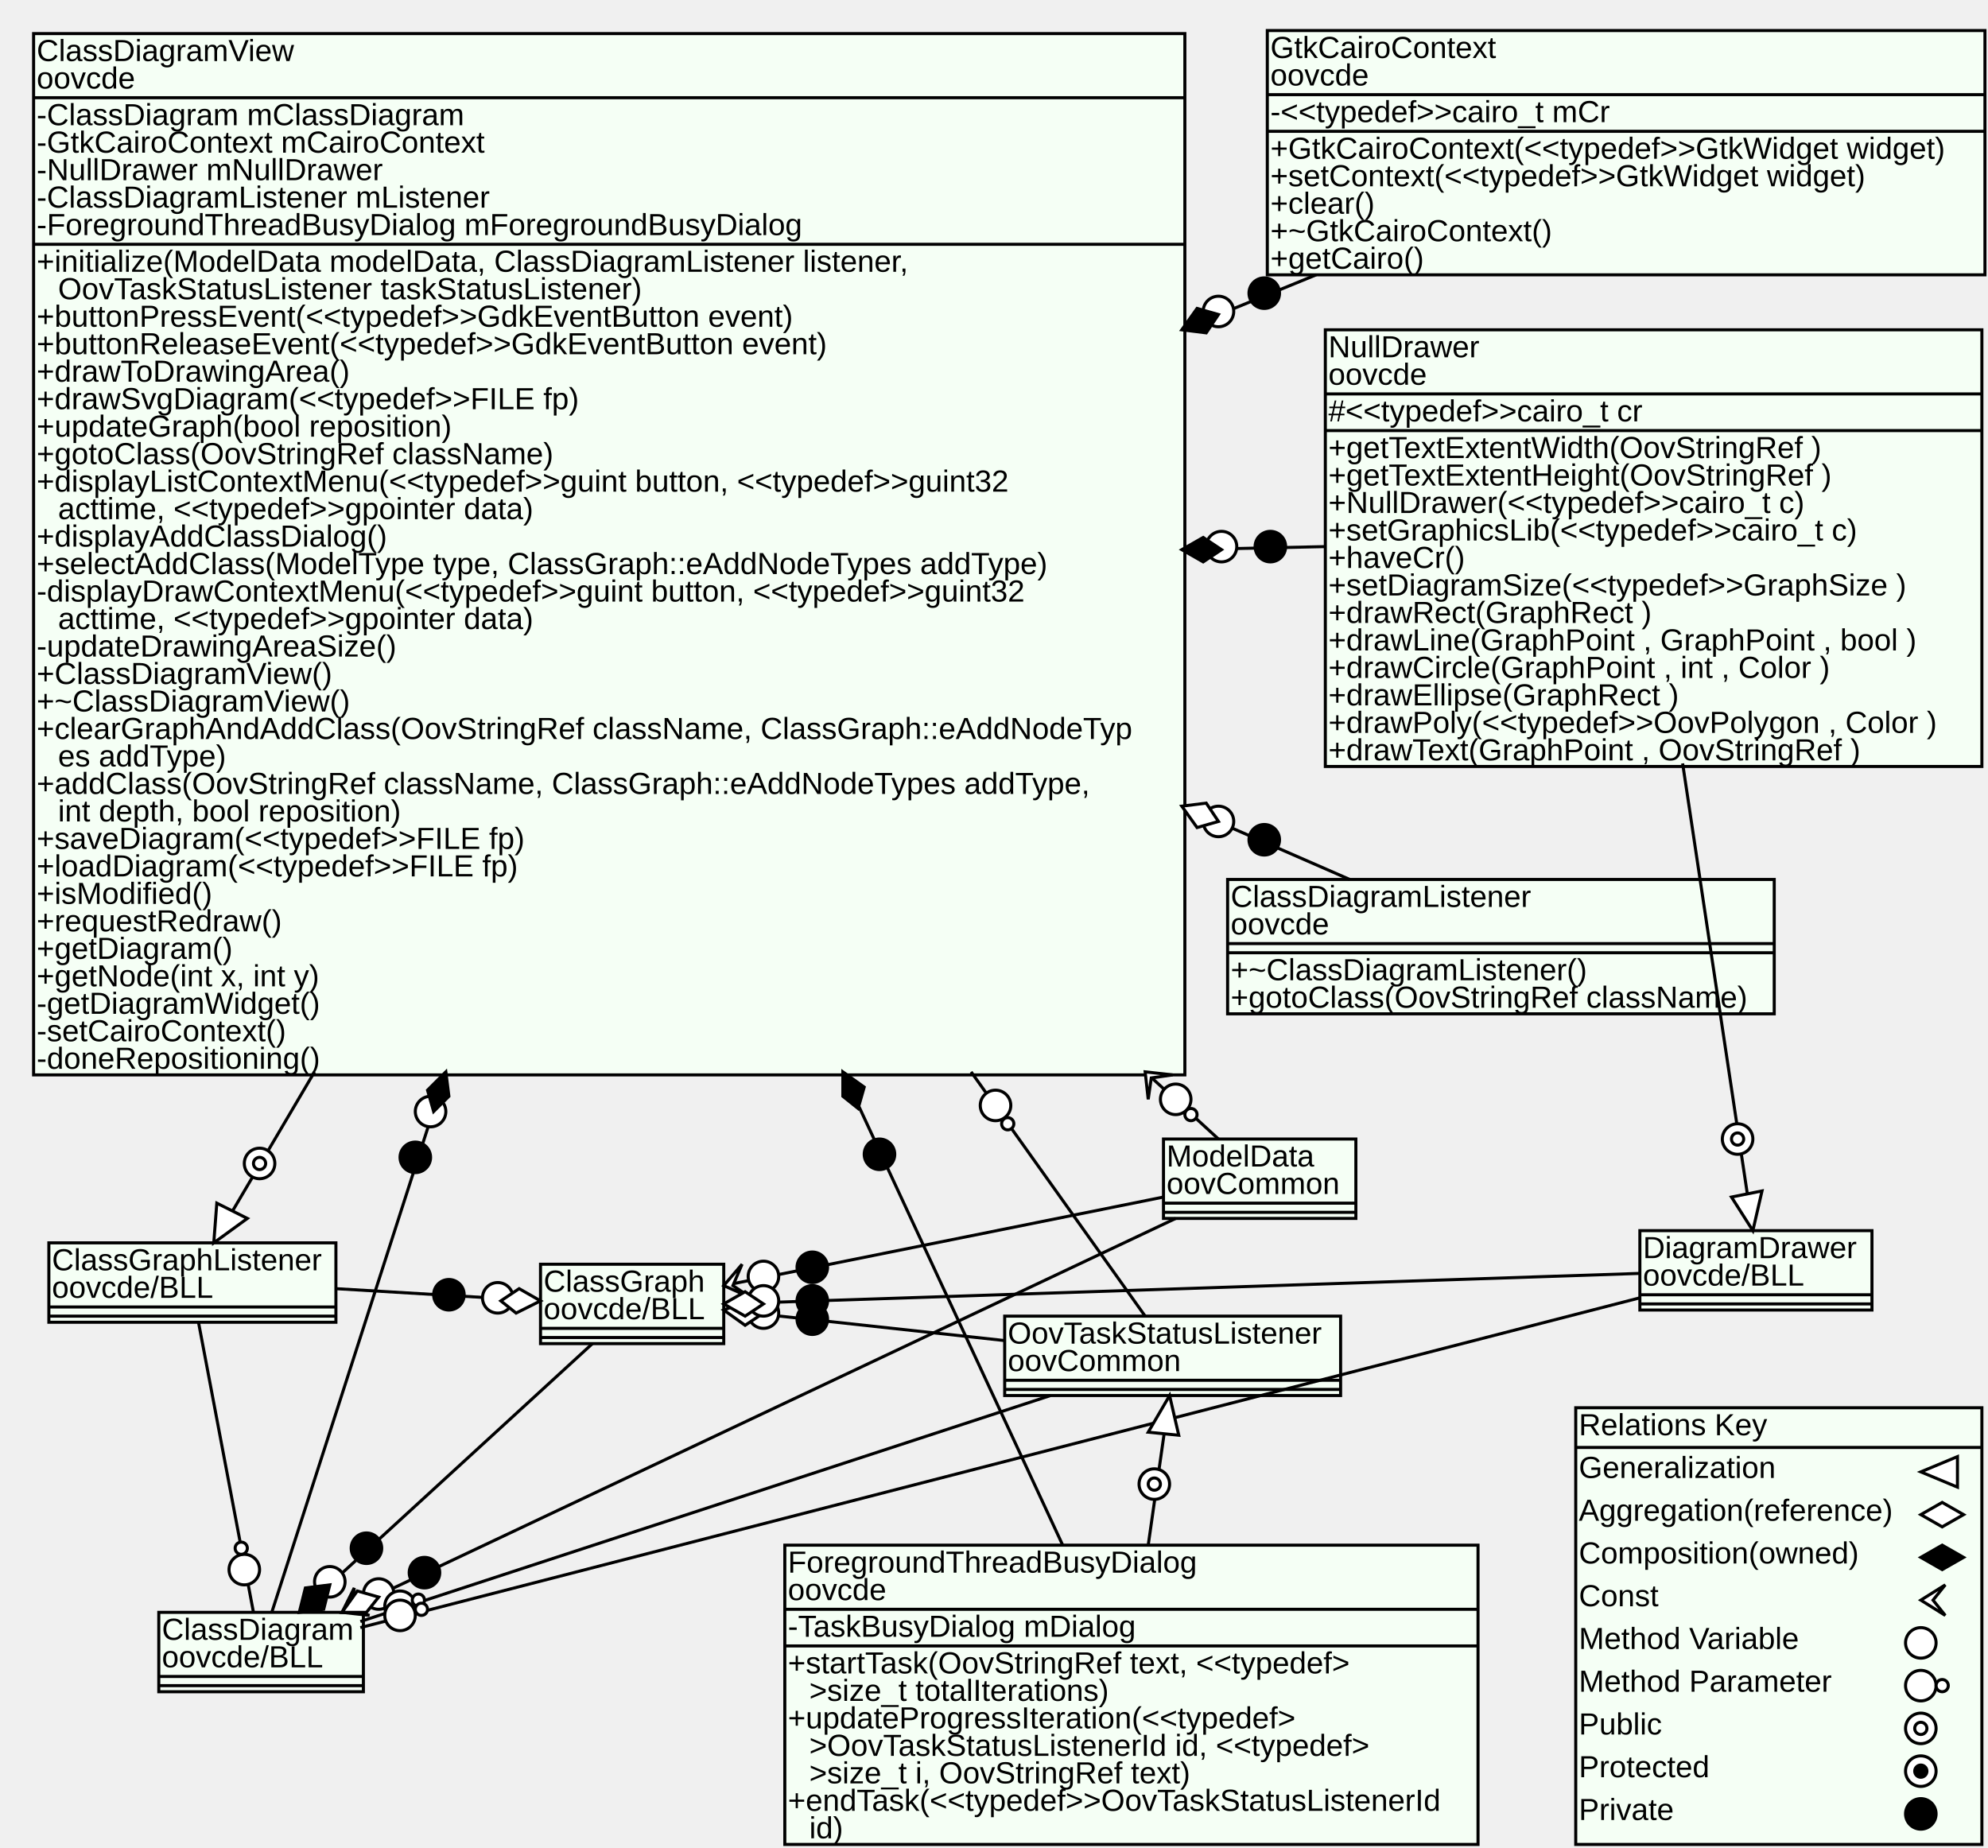
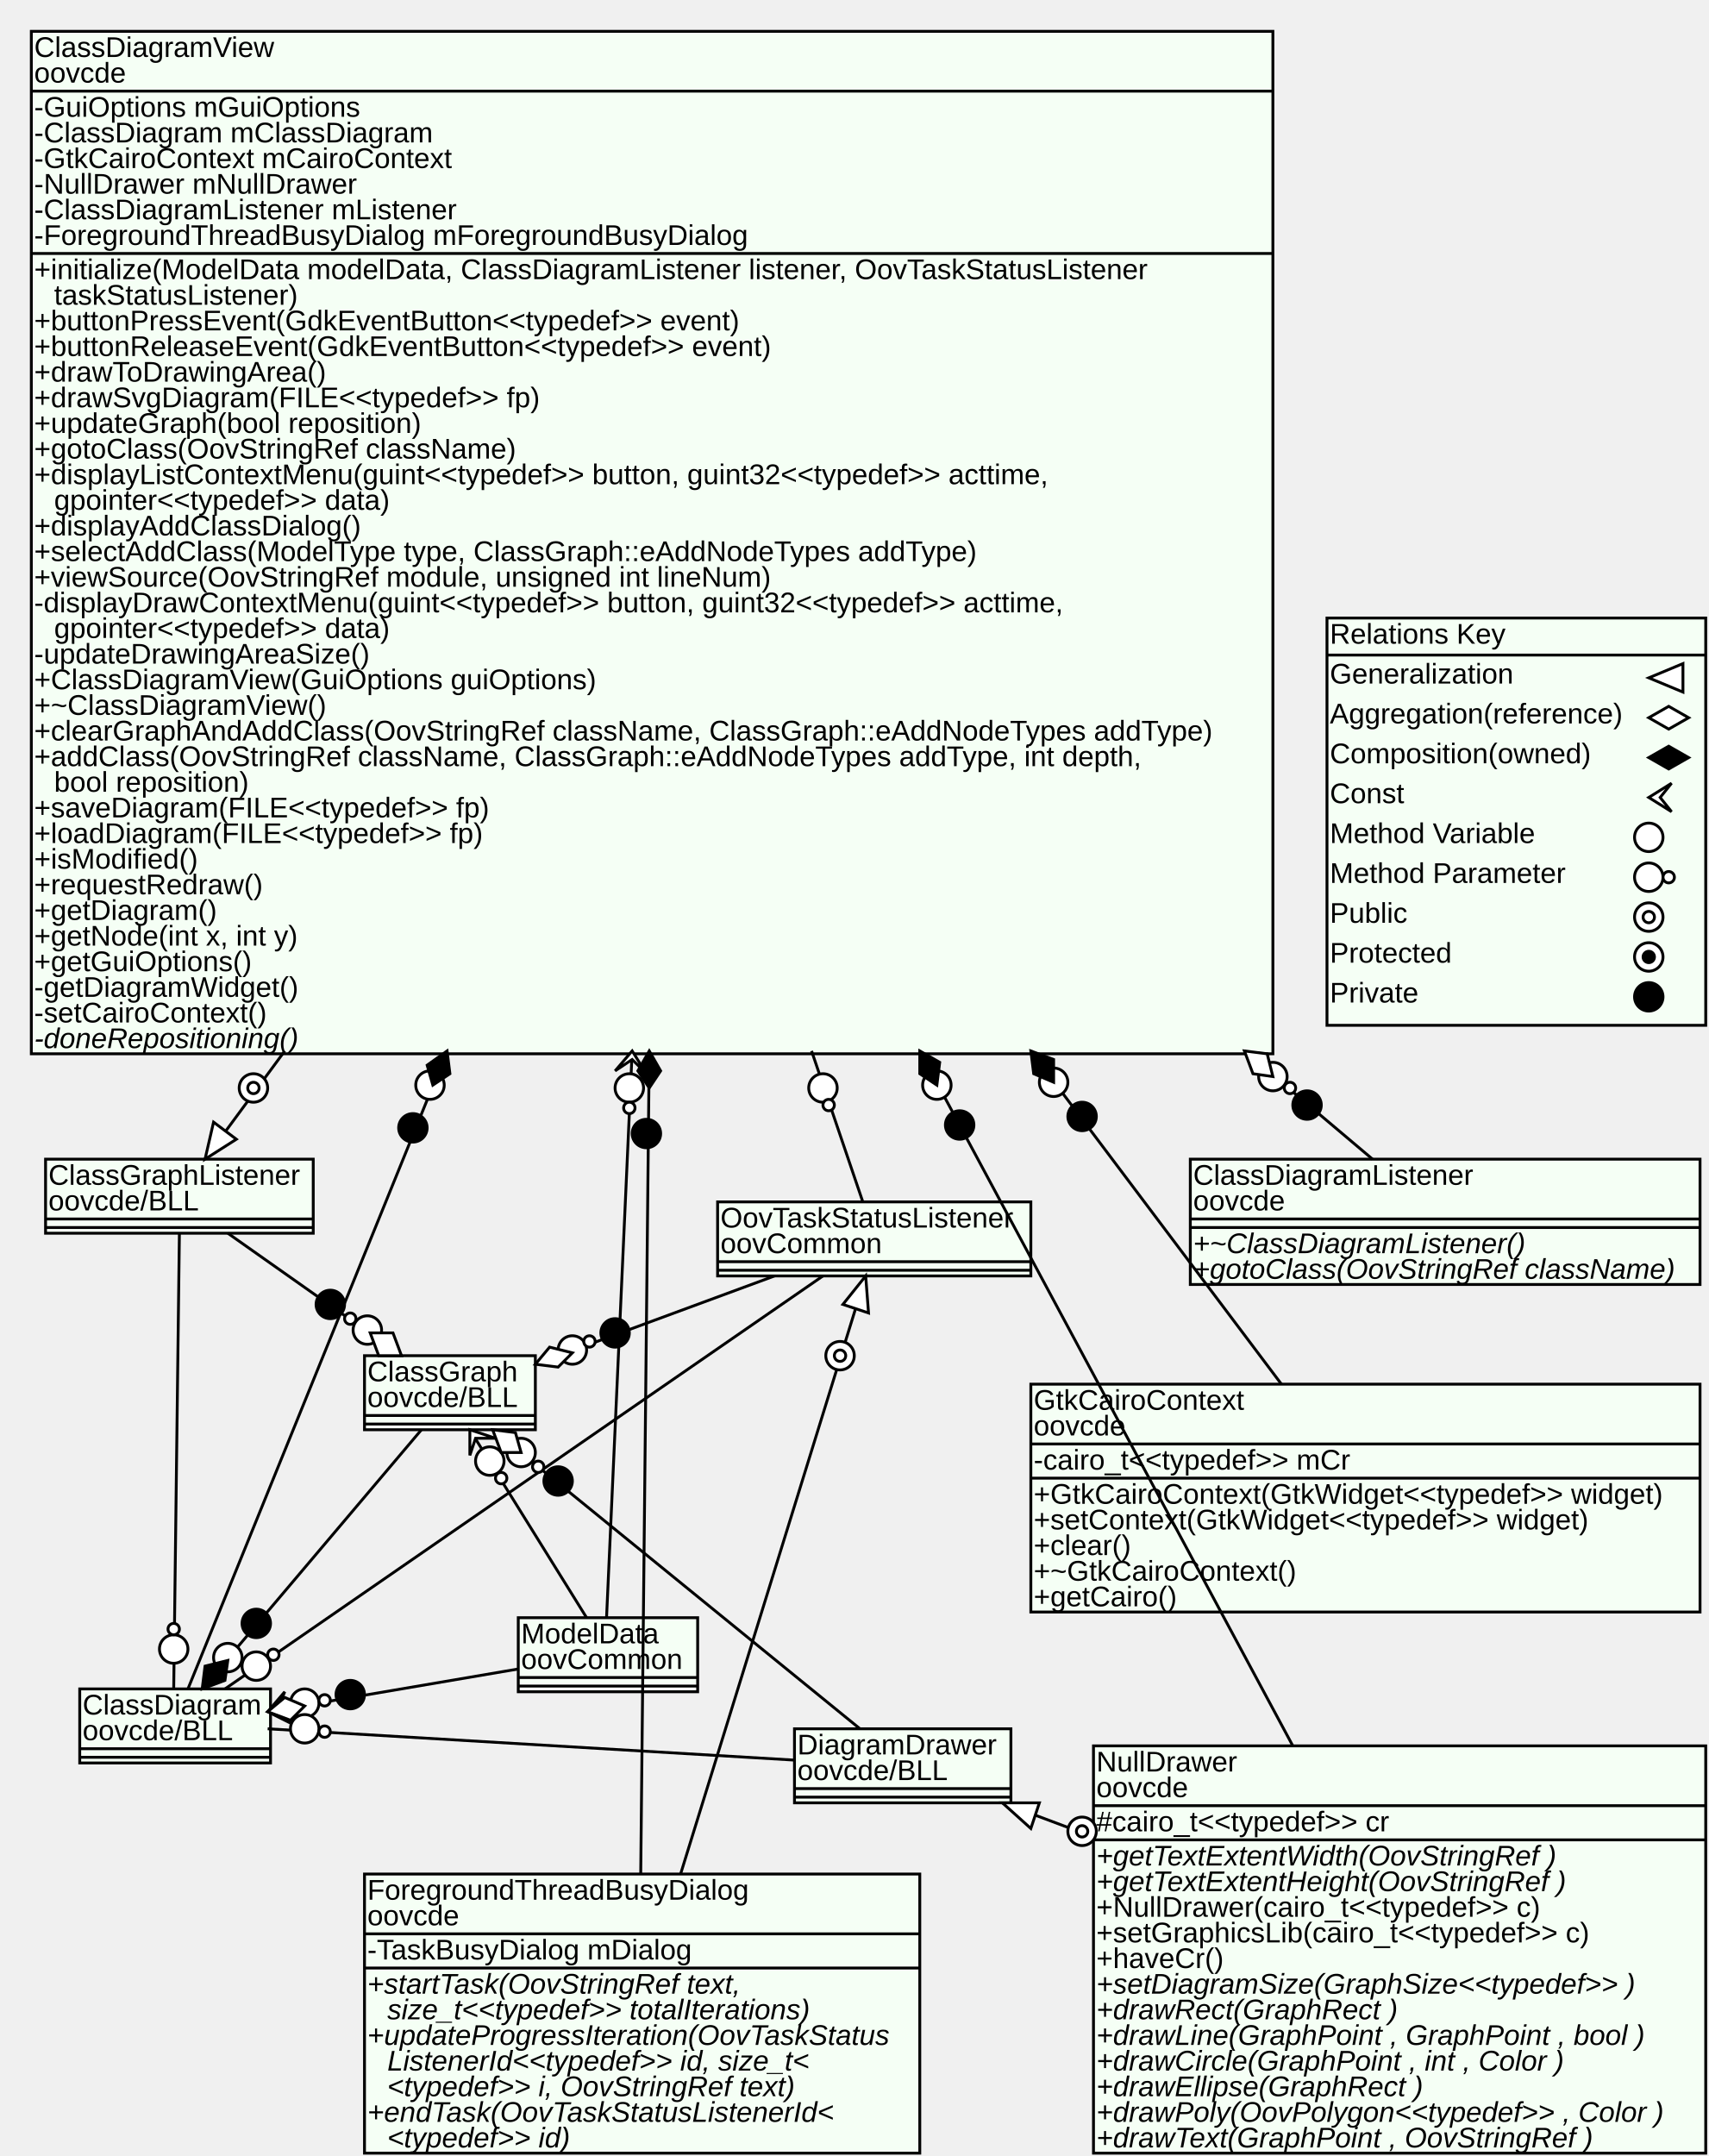
- <svg xmlns="http://www.w3.org/2000/svg" version="1.1" font-family="Arial, Helvetica, sans-serif" font-size="10" width="651" height="605">
-   <g fill="#f5fff5" stroke="#000000" style="stroke-width:1">
-     <rect x="516" y="461" width="133" height="143" />
-     <line x1="516" y1="474" x2="649" y2="474" />
-     <polygon points="629,482 641,487 641,477 629,482 " style="fill:#ffffff" />
-     <polygon points="629,496 636,500 643,496 636,492 629,496 " style="fill:#ffffff" />
-     <polygon points="629,510 636,514 643,510 636,506 629,510 " style="fill:#000000" />
-     <polygon points="629,524 637,529 633,524 637,519 629,524 " style="fill:#ffffff" />
-     <circle cx="629" cy="538" r="5" style="fill:#ffffff" />
-     <circle cx="629" cy="552" r="5" style="fill:#ffffff" />
-     <circle cx="636" cy="552" r="2" style="fill:#ffffff" />
-     <circle cx="629" cy="566" r="5" style="fill:#ffffff" />
-     <circle cx="629" cy="566" r="2" style="fill:#ffffff" />
-     <circle cx="629" cy="580" r="5" style="fill:#ffffff" />
-     <circle cx="629" cy="580" r="2" style="fill:#000000" />
-     <circle cx="629" cy="594" r="5" style="fill:#000000" />
-     <circle cx="629" cy="594" r="2" style="fill:#000000" />
-   </g>
-   <g stroke="none">
-     <text x="517" y="470">Relations Key</text>
-     <text x="517" y="484">Generalization</text>
-     <text x="517" y="498">Aggregation(reference)</text>
-     <text x="517" y="512">Composition(owned)</text>
-     <text x="517" y="526">Const</text>
-     <text x="517" y="540">Method Variable</text>
-     <text x="517" y="554">Method Parameter</text>
-     <text x="517" y="568">Public</text>
-     <text x="517" y="582">Protected</text>
-     <text x="517" y="596">Private</text>
-   </g>
-   <g fill="#f5fff5" stroke="#000000" style="stroke-width:1">
-     <rect x="11" y="11" width="377" height="341" />
-     <line x1="11" y1="32" x2="388" y2="32" />
-     <line x1="11" y1="80" x2="388" y2="80" />
+ <svg xmlns="http://www.w3.org/2000/svg" version="1.1" font-family="Arial, Helvetica, sans-serif" font-size="10" width="600" height="757">
+   <g fill="#f5fff5" stroke="#000000" style="stroke-width:1">
+     <rect x="466" y="217" width="133" height="143" />
+     <line x1="466" y1="230" x2="599" y2="230" />
+     <polygon points="579,238 591,243 591,233 579,238 " style="fill:#ffffff" />
+     <polygon points="579,252 586,256 593,252 586,248 579,252 " style="fill:#ffffff" />
+     <polygon points="579,266 586,270 593,266 586,262 579,266 " style="fill:#000000" />
+     <polygon points="579,280 587,285 583,280 587,275 579,280 " style="fill:#ffffff" />
+     <circle cx="579" cy="294" r="5" style="fill:#ffffff" />
+     <circle cx="579" cy="308" r="5" style="fill:#ffffff" />
+     <circle cx="586" cy="308" r="2" style="fill:#ffffff" />
+     <circle cx="579" cy="322" r="5" style="fill:#ffffff" />
+     <circle cx="579" cy="322" r="2" style="fill:#ffffff" />
+     <circle cx="579" cy="336" r="5" style="fill:#ffffff" />
+     <circle cx="579" cy="336" r="2" style="fill:#000000" />
+     <circle cx="579" cy="350" r="5" style="fill:#000000" />
+     <circle cx="579" cy="350" r="2" style="fill:#000000" />
+   </g>
+   <g stroke="none">
+     <text x="467" y="226">Relations Key</text>
+     <text x="467" y="240">Generalization</text>
+     <text x="467" y="254">Aggregation(reference)</text>
+     <text x="467" y="268">Composition(owned)</text>
+     <text x="467" y="282">Const</text>
+     <text x="467" y="296">Method Variable</text>
+     <text x="467" y="310">Method Parameter</text>
+     <text x="467" y="324">Public</text>
+     <text x="467" y="338">Protected</text>
+     <text x="467" y="352">Private</text>
+   </g>
+   <g fill="#f5fff5" stroke="#000000" style="stroke-width:1">
+     <rect x="11" y="11" width="436" height="359" />
+     <line x1="11" y1="32" x2="447" y2="32" />
+     <line x1="11" y1="89" x2="447" y2="89" />
  </g>
  <g stroke="none">
    <text x="12" y="20">ClassDiagramView</text>
    <text x="12" y="29">oovcde</text>
-     <text x="12" y="41">-ClassDiagram mClassDiagram</text>
-     <text x="12" y="50">-GtkCairoContext mCairoContext</text>
-     <text x="12" y="59">-NullDrawer mNullDrawer</text>
-     <text x="12" y="68">-ClassDiagramListener mListener</text>
-     <text x="12" y="77">-ForegroundThreadBusyDialog mForegroundBusyDialog</text>
-     <text x="12" y="89">+initialize(ModelData modelData, ClassDiagramListener listener,</text>
-     <text x="19" y="98"> OovTaskStatusListener taskStatusListener)</text>
-     <text x="12" y="107">+buttonPressEvent(&lt;&lt;typedef&gt;&gt;GdkEventButton event)</text>
-     <text x="12" y="116">+buttonReleaseEvent(&lt;&lt;typedef&gt;&gt;GdkEventButton event)</text>
-     <text x="12" y="125">+drawToDrawingArea()</text>
-     <text x="12" y="134">+drawSvgDiagram(&lt;&lt;typedef&gt;&gt;FILE fp)</text>
-     <text x="12" y="143">+updateGraph(bool reposition)</text>
-     <text x="12" y="152">+gotoClass(OovStringRef className)</text>
-     <text x="12" y="161">+displayListContextMenu(&lt;&lt;typedef&gt;&gt;guint button, &lt;&lt;typedef&gt;&gt;guint32 </text>
-     <text x="19" y="170">acttime, &lt;&lt;typedef&gt;&gt;gpointer data)</text>
-     <text x="12" y="179">+displayAddClassDialog()</text>
-     <text x="12" y="188">+selectAddClass(ModelType type, ClassGraph::eAddNodeTypes addType)</text>
-     <text x="12" y="197">-displayDrawContextMenu(&lt;&lt;typedef&gt;&gt;guint button, &lt;&lt;typedef&gt;&gt;guint32 </text>
-     <text x="19" y="206">acttime, &lt;&lt;typedef&gt;&gt;gpointer data)</text>
-     <text x="12" y="215">-updateDrawingAreaSize()</text>
-     <text x="12" y="224">+ClassDiagramView()</text>
-     <text x="12" y="233">+~ClassDiagramView()</text>
-     <text x="12" y="242">+clearGraphAndAddClass(OovStringRef className, ClassGraph::eAddNodeTyp</text>
-     <text x="19" y="251">es addType)</text>
-     <text x="12" y="260">+addClass(OovStringRef className, ClassGraph::eAddNodeTypes addType,</text>
-     <text x="19" y="269"> int depth, bool reposition)</text>
-     <text x="12" y="278">+saveDiagram(&lt;&lt;typedef&gt;&gt;FILE fp)</text>
-     <text x="12" y="287">+loadDiagram(&lt;&lt;typedef&gt;&gt;FILE fp)</text>
-     <text x="12" y="296">+isModified()</text>
-     <text x="12" y="305">+requestRedraw()</text>
-     <text x="12" y="314">+getDiagram()</text>
-     <text x="12" y="323">+getNode(int x, int y)</text>
-     <text x="12" y="332">-getDiagramWidget()</text>
-     <text x="12" y="341">-setCairoContext()</text>
-     <text x="12" y="350">-doneRepositioning()</text>
-   </g>
-   <g fill="#f5fff5" stroke="#000000" style="stroke-width:1">
-     <rect x="52" y="528" width="67" height="26" />
-     <line x1="52" y1="549" x2="119" y2="549" />
-     <line x1="52" y1="552" x2="119" y2="552" />
-   </g>
-   <g stroke="none">
-     <text x="53" y="537">ClassDiagram</text>
-     <text x="53" y="546">oovcde/BLL</text>
-   </g>
-   <g fill="#f5fff5" stroke="#000000" style="stroke-width:1">
-     <rect x="415" y="10" width="235" height="80" />
-     <line x1="415" y1="31" x2="650" y2="31" />
-     <line x1="415" y1="43" x2="650" y2="43" />
-   </g>
-   <g stroke="none">
-     <text x="416" y="19">GtkCairoContext</text>
-     <text x="416" y="28">oovcde</text>
-     <text x="416" y="40">-&lt;&lt;typedef&gt;&gt;cairo_t mCr</text>
-     <text x="416" y="52">+GtkCairoContext(&lt;&lt;typedef&gt;&gt;GtkWidget widget)</text>
-     <text x="416" y="61">+setContext(&lt;&lt;typedef&gt;&gt;GtkWidget widget)</text>
-     <text x="416" y="70">+clear()</text>
-     <text x="416" y="79">+~GtkCairoContext()</text>
-     <text x="416" y="88">+getCairo()</text>
-   </g>
-   <g fill="#f5fff5" stroke="#000000" style="stroke-width:1">
-     <rect x="434" y="108" width="215" height="143" />
-     <line x1="434" y1="129" x2="649" y2="129" />
-     <line x1="434" y1="141" x2="649" y2="141" />
-   </g>
-   <g stroke="none">
-     <text x="435" y="117">NullDrawer</text>
-     <text x="435" y="126">oovcde</text>
-     <text x="435" y="138">#&lt;&lt;typedef&gt;&gt;cairo_t cr</text>
-     <text x="435" y="150">+getTextExtentWidth(OovStringRef )</text>
-     <text x="435" y="159">+getTextExtentHeight(OovStringRef )</text>
-     <text x="435" y="168">+NullDrawer(&lt;&lt;typedef&gt;&gt;cairo_t c)</text>
-     <text x="435" y="177">+setGraphicsLib(&lt;&lt;typedef&gt;&gt;cairo_t c)</text>
-     <text x="435" y="186">+haveCr()</text>
-     <text x="435" y="195">+setDiagramSize(&lt;&lt;typedef&gt;&gt;GraphSize )</text>
-     <text x="435" y="204">+drawRect(GraphRect )</text>
-     <text x="435" y="213">+drawLine(GraphPoint , GraphPoint , bool )</text>
-     <text x="435" y="222">+drawCircle(GraphPoint , int , Color )</text>
-     <text x="435" y="231">+drawEllipse(GraphRect )</text>
-     <text x="435" y="240">+drawPoly(&lt;&lt;typedef&gt;&gt;OovPolygon , Color )</text>
-     <text x="435" y="249">+drawText(GraphPoint , OovStringRef )</text>
-   </g>
-   <g fill="#f5fff5" stroke="#000000" style="stroke-width:1">
-     <rect x="402" y="288" width="179" height="44" />
-     <line x1="402" y1="309" x2="581" y2="309" />
-     <line x1="402" y1="312" x2="581" y2="312" />
-   </g>
-   <g stroke="none">
-     <text x="403" y="297">ClassDiagramListener</text>
-     <text x="403" y="306">oovcde</text>
-     <text x="403" y="321">+~ClassDiagramListener()</text>
-     <text x="403" y="330">+gotoClass(OovStringRef className)</text>
-   </g>
-   <g fill="#f5fff5" stroke="#000000" style="stroke-width:1">
-     <rect x="257" y="506" width="227" height="98" />
-     <line x1="257" y1="527" x2="484" y2="527" />
-     <line x1="257" y1="539" x2="484" y2="539" />
-   </g>
-   <g stroke="none">
-     <text x="258" y="515">ForegroundThreadBusyDialog</text>
-     <text x="258" y="524">oovcde</text>
-     <text x="258" y="536">-TaskBusyDialog mDialog</text>
-     <text x="258" y="548">+startTask(OovStringRef text, &lt;&lt;typedef&gt;</text>
-     <text x="265" y="557">&gt;size_t totalIterations)</text>
-     <text x="258" y="566">+updateProgressIteration(&lt;&lt;typedef&gt;</text>
-     <text x="265" y="575">&gt;OovTaskStatusListenerId id, &lt;&lt;typedef&gt;</text>
-     <text x="265" y="584">&gt;size_t i, OovStringRef text)</text>
-     <text x="258" y="593">+endTask(&lt;&lt;typedef&gt;&gt;OovTaskStatusListenerId</text>
-     <text x="265" y="602"> id)</text>
+     <text x="12" y="41">-GuiOptions mGuiOptions</text>
+     <text x="12" y="50">-ClassDiagram mClassDiagram</text>
+     <text x="12" y="59">-GtkCairoContext mCairoContext</text>
+     <text x="12" y="68">-NullDrawer mNullDrawer</text>
+     <text x="12" y="77">-ClassDiagramListener mListener</text>
+     <text x="12" y="86">-ForegroundThreadBusyDialog mForegroundBusyDialog</text>
+     <text x="12" y="98">+initialize(ModelData modelData, ClassDiagramListener listener, OovTaskStatusListener</text>
+     <text x="19" y="107"> taskStatusListener)</text>
+     <text x="12" y="116">+buttonPressEvent(GdkEventButton&lt;&lt;typedef&gt;&gt; event)</text>
+     <text x="12" y="125">+buttonReleaseEvent(GdkEventButton&lt;&lt;typedef&gt;&gt; event)</text>
+     <text x="12" y="134">+drawToDrawingArea()</text>
+     <text x="12" y="143">+drawSvgDiagram(FILE&lt;&lt;typedef&gt;&gt; fp)</text>
+     <text x="12" y="152">+updateGraph(bool reposition)</text>
+     <text x="12" y="161">+gotoClass(OovStringRef className)</text>
+     <text x="12" y="170">+displayListContextMenu(guint&lt;&lt;typedef&gt;&gt; button, guint32&lt;&lt;typedef&gt;&gt; acttime,</text>
+     <text x="19" y="179"> gpointer&lt;&lt;typedef&gt;&gt; data)</text>
+     <text x="12" y="188">+displayAddClassDialog()</text>
+     <text x="12" y="197">+selectAddClass(ModelType type, ClassGraph::eAddNodeTypes addType)</text>
+     <text x="12" y="206">+viewSource(OovStringRef module, unsigned int lineNum)</text>
+     <text x="12" y="215">-displayDrawContextMenu(guint&lt;&lt;typedef&gt;&gt; button, guint32&lt;&lt;typedef&gt;&gt; acttime,</text>
+     <text x="19" y="224"> gpointer&lt;&lt;typedef&gt;&gt; data)</text>
+     <text x="12" y="233">-updateDrawingAreaSize()</text>
+     <text x="12" y="242">+ClassDiagramView(GuiOptions guiOptions)</text>
+     <text x="12" y="251">+~ClassDiagramView()</text>
+     <text x="12" y="260">+clearGraphAndAddClass(OovStringRef className, ClassGraph::eAddNodeTypes addType)</text>
+     <text x="12" y="269">+addClass(OovStringRef className, ClassGraph::eAddNodeTypes addType, int depth,</text>
+     <text x="19" y="278"> bool reposition)</text>
+     <text x="12" y="287">+saveDiagram(FILE&lt;&lt;typedef&gt;&gt; fp)</text>
+     <text x="12" y="296">+loadDiagram(FILE&lt;&lt;typedef&gt;&gt; fp)</text>
+     <text x="12" y="305">+isModified()</text>
+     <text x="12" y="314">+requestRedraw()</text>
+     <text x="12" y="323">+getDiagram()</text>
+     <text x="12" y="332">+getNode(int x, int y)</text>
+     <text x="12" y="341">+getGuiOptions()</text>
+     <text x="12" y="350">-getDiagramWidget()</text>
+     <text x="12" y="359">-setCairoContext()</text>
+   </g>
+   <g stroke="none" font-style="italic">
+     <text x="12" y="368">-doneRepositioning()</text>
+   </g>
+   <g fill="#f5fff5" stroke="#000000" style="stroke-width:1">
+     <rect x="28" y="593" width="67" height="26" />
+     <line x1="28" y1="614" x2="95" y2="614" />
+     <line x1="28" y1="617" x2="95" y2="617" />
+   </g>
+   <g stroke="none">
+     <text x="29" y="602">ClassDiagram</text>
+     <text x="29" y="611">oovcde/BLL</text>
+   </g>
+   <g stroke="none" font-style="italic">
+ </g>
+   <g fill="#f5fff5" stroke="#000000" style="stroke-width:1">
+     <rect x="362" y="486" width="235" height="80" />
+     <line x1="362" y1="507" x2="597" y2="507" />
+     <line x1="362" y1="519" x2="597" y2="519" />
+   </g>
+   <g stroke="none">
+     <text x="363" y="495">GtkCairoContext</text>
+     <text x="363" y="504">oovcde</text>
+     <text x="363" y="516">-cairo_t&lt;&lt;typedef&gt;&gt; mCr</text>
+     <text x="363" y="528">+GtkCairoContext(GtkWidget&lt;&lt;typedef&gt;&gt; widget)</text>
+     <text x="363" y="537">+setContext(GtkWidget&lt;&lt;typedef&gt;&gt; widget)</text>
+     <text x="363" y="546">+clear()</text>
+     <text x="363" y="555">+~GtkCairoContext()</text>
+     <text x="363" y="564">+getCairo()</text>
+   </g>
+   <g stroke="none" font-style="italic">
+ </g>
+   <g fill="#f5fff5" stroke="#000000" style="stroke-width:1">
+     <rect x="384" y="613" width="215" height="143" />
+     <line x1="384" y1="634" x2="599" y2="634" />
+     <line x1="384" y1="646" x2="599" y2="646" />
+   </g>
+   <g stroke="none">
+     <text x="385" y="622">NullDrawer</text>
+     <text x="385" y="631">oovcde</text>
+     <text x="385" y="643">#cairo_t&lt;&lt;typedef&gt;&gt; cr</text>
+     <text x="385" y="673">+NullDrawer(cairo_t&lt;&lt;typedef&gt;&gt; c)</text>
+     <text x="385" y="682">+setGraphicsLib(cairo_t&lt;&lt;typedef&gt;&gt; c)</text>
+     <text x="385" y="691">+haveCr()</text>
+   </g>
+   <g stroke="none" font-style="italic">
+     <text x="385" y="655">+getTextExtentWidth(OovStringRef )</text>
+     <text x="385" y="664">+getTextExtentHeight(OovStringRef )</text>
+     <text x="385" y="700">+setDiagramSize(GraphSize&lt;&lt;typedef&gt;&gt; )</text>
+     <text x="385" y="709">+drawRect(GraphRect )</text>
+     <text x="385" y="718">+drawLine(GraphPoint , GraphPoint , bool )</text>
+     <text x="385" y="727">+drawCircle(GraphPoint , int , Color )</text>
+     <text x="385" y="736">+drawEllipse(GraphRect )</text>
+     <text x="385" y="745">+drawPoly(OovPolygon&lt;&lt;typedef&gt;&gt; , Color )</text>
+     <text x="385" y="754">+drawText(GraphPoint , OovStringRef )</text>
+   </g>
+   <g fill="#f5fff5" stroke="#000000" style="stroke-width:1">
+     <rect x="418" y="407" width="179" height="44" />
+     <line x1="418" y1="428" x2="597" y2="428" />
+     <line x1="418" y1="431" x2="597" y2="431" />
+   </g>
+   <g stroke="none">
+     <text x="419" y="416">ClassDiagramListener</text>
+     <text x="419" y="425">oovcde</text>
+   </g>
+   <g stroke="none" font-style="italic">
+     <text x="419" y="440">+~ClassDiagramListener()</text>
+     <text x="419" y="449">+gotoClass(OovStringRef className)</text>
+   </g>
+   <g fill="#f5fff5" stroke="#000000" style="stroke-width:1">
+     <rect x="128" y="658" width="195" height="98" />
+     <line x1="128" y1="679" x2="323" y2="679" />
+     <line x1="128" y1="691" x2="323" y2="691" />
+   </g>
+   <g stroke="none">
+     <text x="129" y="667">ForegroundThreadBusyDialog</text>
+     <text x="129" y="676">oovcde</text>
+     <text x="129" y="688">-TaskBusyDialog mDialog</text>
+   </g>
+   <g stroke="none" font-style="italic">
+     <text x="129" y="700">+startTask(OovStringRef text,</text>
+     <text x="136" y="709"> size_t&lt;&lt;typedef&gt;&gt; totalIterations)</text>
+     <text x="129" y="718">+updateProgressIteration(OovTaskStatus</text>
+     <text x="136" y="727">ListenerId&lt;&lt;typedef&gt;&gt; id, size_t&lt;</text>
+     <text x="136" y="736">&lt;typedef&gt;&gt; i, OovStringRef text)</text>
+     <text x="129" y="745">+endTask(OovTaskStatusListenerId&lt;</text>
+     <text x="136" y="754">&lt;typedef&gt;&gt; id)</text>
  </g>
  <g fill="#f5fff5" stroke="#000000" style="stroke-width:1">
    <rect x="16" y="407" width="94" height="26" />
    <line x1="16" y1="428" x2="110" y2="428" />
    <line x1="16" y1="431" x2="110" y2="431" />
  </g>
  <g stroke="none">
    <text x="17" y="416">ClassGraphListener</text>
    <text x="17" y="425">oovcde/BLL</text>
  </g>
-   <g fill="#f5fff5" stroke="#000000" style="stroke-width:1">
-     <rect x="381" y="373" width="63" height="26" />
-     <line x1="381" y1="394" x2="444" y2="394" />
-     <line x1="381" y1="397" x2="444" y2="397" />
-   </g>
-   <g stroke="none">
-     <text x="382" y="382">ModelData</text>
-     <text x="382" y="391">oovCommon</text>
-   </g>
-   <g fill="#f5fff5" stroke="#000000" style="stroke-width:1">
-     <rect x="177" y="414" width="60" height="26" />
-     <line x1="177" y1="435" x2="237" y2="435" />
-     <line x1="177" y1="438" x2="237" y2="438" />
-   </g>
-   <g stroke="none">
-     <text x="178" y="423">ClassGraph</text>
-     <text x="178" y="432">oovcde/BLL</text>
-   </g>
-   <g fill="#f5fff5" stroke="#000000" style="stroke-width:1">
-     <rect x="329" y="431" width="110" height="26" />
-     <line x1="329" y1="452" x2="439" y2="452" />
-     <line x1="329" y1="455" x2="439" y2="455" />
-   </g>
-   <g stroke="none">
-     <text x="330" y="440">OovTaskStatusListener</text>
-     <text x="330" y="449">oovCommon</text>
-   </g>
-   <g fill="#f5fff5" stroke="#000000" style="stroke-width:1">
-     <rect x="537" y="403" width="76" height="26" />
-     <line x1="537" y1="424" x2="613" y2="424" />
-     <line x1="537" y1="427" x2="613" y2="427" />
-   </g>
-   <g stroke="none">
-     <text x="538" y="412">DiagramDrawer</text>
-     <text x="538" y="421">oovcde/BLL</text>
-   </g>
+   <g stroke="none" font-style="italic">
+ </g>
+   <g fill="#f5fff5" stroke="#000000" style="stroke-width:1">
+     <rect x="182" y="568" width="63" height="26" />
+     <line x1="182" y1="589" x2="245" y2="589" />
+     <line x1="182" y1="592" x2="245" y2="592" />
+   </g>
+   <g stroke="none">
+     <text x="183" y="577">ModelData</text>
+     <text x="183" y="586">oovCommon</text>
+   </g>
+   <g stroke="none" font-style="italic">
+ </g>
+   <g fill="#f5fff5" stroke="#000000" style="stroke-width:1">
+     <rect x="128" y="476" width="60" height="26" />
+     <line x1="128" y1="497" x2="188" y2="497" />
+     <line x1="128" y1="500" x2="188" y2="500" />
+   </g>
+   <g stroke="none">
+     <text x="129" y="485">ClassGraph</text>
+     <text x="129" y="494">oovcde/BLL</text>
+   </g>
+   <g stroke="none" font-style="italic">
+ </g>
+   <g fill="#f5fff5" stroke="#000000" style="stroke-width:1">
+     <rect x="252" y="422" width="110" height="26" />
+     <line x1="252" y1="443" x2="362" y2="443" />
+     <line x1="252" y1="446" x2="362" y2="446" />
+   </g>
+   <g stroke="none">
+     <text x="253" y="431">OovTaskStatusListener</text>
+     <text x="253" y="440">oovCommon</text>
+   </g>
+   <g stroke="none" font-style="italic">
+ </g>
+   <g fill="#f5fff5" stroke="#000000" style="stroke-width:1">
+     <rect x="279" y="607" width="76" height="26" />
+     <line x1="279" y1="628" x2="355" y2="628" />
+     <line x1="279" y1="631" x2="355" y2="631" />
+   </g>
+   <g stroke="none">
+     <text x="280" y="616">DiagramDrawer</text>
+     <text x="280" y="625">oovcde/BLL</text>
+   </g>
+   <g stroke="none" font-style="italic">
+ </g>
  <g fill="#f5f5ff" stroke="#000000" style="stroke-width:1">
-     <line x1="146" y1="351" x2="89" y2="528" />
-     <circle cx="141" cy="364" r="5" style="fill:#ffffff" />
-     <circle cx="136" cy="379" r="5" style="fill:#000000" />
-     <circle cx="136" cy="379" r="2" style="fill:#000000" />
-     <polygon points="146,351 140,357 142,364 147,359 146,351 " style="fill:#000000" />
-     <line x1="387" y1="108" x2="431" y2="90" />
-     <circle cx="399" cy="102" r="5" style="fill:#ffffff" />
-     <circle cx="414" cy="96" r="5" style="fill:#000000" />
-     <circle cx="414" cy="96" r="2" style="fill:#000000" />
-     <polygon points="387,108 395,109 399,103 392,101 387,108 " style="fill:#000000" />
-     <line x1="387" y1="180" x2="434" y2="179" />
-     <circle cx="400" cy="179" r="5" style="fill:#ffffff" />
-     <circle cx="416" cy="179" r="5" style="fill:#000000" />
-     <circle cx="416" cy="179" r="2" style="fill:#000000" />
-     <polygon points="387,180 394,184 400,180 394,176 387,180 " style="fill:#000000" />
-     <line x1="387" y1="264" x2="442" y2="288" />
-     <circle cx="399" cy="269" r="5" style="fill:#ffffff" />
-     <circle cx="414" cy="275" r="5" style="fill:#000000" />
-     <circle cx="414" cy="275" r="2" style="fill:#000000" />
-     <polygon points="387,264 392,271 399,269 395,263 387,264 " style="fill:#ffffff" />
-     <line x1="276" y1="351" x2="348" y2="506" />
-     <circle cx="288" cy="378" r="5" style="fill:#000000" />
-     <circle cx="288" cy="378" r="2" style="fill:#000000" />
-     <polygon points="276,351 276,359 281,363 283,356 276,351 " style="fill:#000000" />
-     <line x1="103" y1="351" x2="70" y2="407" />
-     <circle cx="85" cy="381" r="5" style="fill:#ffffff" />
-     <circle cx="85" cy="381" r="2" style="fill:#ffffff" />
-     <polygon points="70,407 81,399 71,394 70,407 " style="fill:#ffffff" />
-     <line x1="375" y1="351" x2="399" y2="373" />
-     <polygon points="375,351 376,360 377,353 384,352 375,351 " style="fill:#ffffff" />
-     <circle cx="385" cy="360" r="5" style="fill:#ffffff" />
-     <circle cx="390" cy="365" r="2" style="fill:#ffffff" />
-     <line x1="318" y1="351" x2="375" y2="431" />
-     <circle cx="326" cy="362" r="5" style="fill:#ffffff" />
-     <circle cx="330" cy="368" r="2" style="fill:#ffffff" />
-     <line x1="83" y1="528" x2="65" y2="433" />
-     <circle cx="80" cy="514" r="5" style="fill:#ffffff" />
-     <circle cx="79" cy="507" r="2" style="fill:#ffffff" />
-     <line x1="112" y1="528" x2="385" y2="399" />
-     <polygon points="112,528 121,529 115,527 116,520 112,528 " style="fill:#ffffff" />
-     <circle cx="124" cy="522" r="5" style="fill:#ffffff" />
-     <circle cx="139" cy="515" r="5" style="fill:#000000" />
-     <circle cx="139" cy="515" r="2" style="fill:#000000" />
-     <polygon points="112,528 120,528 124,523 117,521 112,528 " style="fill:#ffffff" />
-     <line x1="98" y1="528" x2="194" y2="440" />
-     <circle cx="108" cy="518" r="5" style="fill:#ffffff" />
-     <circle cx="120" cy="507" r="5" style="fill:#000000" />
-     <circle cx="120" cy="507" r="2" style="fill:#000000" />
-     <polygon points="98,528 106,527 108,519 100,520 98,528 " style="fill:#000000" />
-     <line x1="118" y1="531" x2="344" y2="457" />
-     <circle cx="131" cy="526" r="5" style="fill:#ffffff" />
-     <circle cx="137" cy="524" r="2" style="fill:#ffffff" />
-     <line x1="118" y1="533" x2="537" y2="425" />
-     <circle cx="131" cy="529" r="5" style="fill:#ffffff" />
-     <circle cx="138" cy="527" r="2" style="fill:#ffffff" />
-     <line x1="551" y1="250" x2="574" y2="403" />
-     <circle cx="569" cy="373" r="5" style="fill:#ffffff" />
-     <circle cx="569" cy="373" r="2" style="fill:#ffffff" />
-     <polygon points="574,403 577,390 567,392 574,403 " style="fill:#ffffff" />
-     <line x1="376" y1="506" x2="383" y2="457" />
-     <circle cx="378" cy="486" r="5" style="fill:#ffffff" />
-     <circle cx="378" cy="486" r="2" style="fill:#ffffff" />
-     <polygon points="383,457 376,469 386,470 383,457 " style="fill:#ffffff" />
-     <line x1="110" y1="422" x2="177" y2="426" />
-     <circle cx="163" cy="425" r="5" style="fill:#ffffff" />
-     <circle cx="147" cy="424" r="5" style="fill:#000000" />
-     <circle cx="147" cy="424" r="2" style="fill:#000000" />
-     <polygon points="177,426 170,422 164,426 169,430 177,426 " style="fill:#ffffff" />
-     <line x1="381" y1="392" x2="237" y2="421" />
-     <polygon points="237,421 246,425 240,421 243,414 237,421 " style="fill:#ffffff" />
-     <circle cx="250" cy="418" r="5" style="fill:#ffffff" />
-     <circle cx="266" cy="415" r="5" style="fill:#000000" />
-     <circle cx="266" cy="415" r="2" style="fill:#000000" />
-     <line x1="237" y1="429" x2="329" y2="439" />
-     <circle cx="250" cy="430" r="5" style="fill:#ffffff" />
-     <circle cx="266" cy="432" r="5" style="fill:#000000" />
-     <circle cx="266" cy="432" r="2" style="fill:#000000" />
-     <polygon points="237,429 244,434 250,430 245,426 237,429 " style="fill:#ffffff" />
-     <line x1="237" y1="427" x2="537" y2="417" />
-     <circle cx="250" cy="426" r="5" style="fill:#ffffff" />
-     <circle cx="266" cy="426" r="5" style="fill:#000000" />
-     <circle cx="266" cy="426" r="2" style="fill:#000000" />
-     <polygon points="237,427 244,431 250,427 244,423 237,427 " style="fill:#ffffff" />
+     <line x1="157" y1="369" x2="66" y2="593" />
+     <circle cx="151" cy="381" r="5" style="fill:#ffffff" />
+     <circle cx="145" cy="396" r="5" style="fill:#000000" />
+     <circle cx="145" cy="396" r="2" style="fill:#000000" />
+     <polygon points="157,369 150,374 152,381 158,377 157,369 " style="fill:#000000" />
+     <line x1="362" y1="369" x2="450" y2="486" />
+     <circle cx="370" cy="380" r="5" style="fill:#ffffff" />
+     <circle cx="380" cy="392" r="5" style="fill:#000000" />
+     <circle cx="380" cy="392" r="2" style="fill:#000000" />
+     <polygon points="362,369 363,377 370,380 370,372 362,369 " style="fill:#000000" />
+     <line x1="323" y1="369" x2="454" y2="613" />
+     <circle cx="329" cy="381" r="5" style="fill:#ffffff" />
+     <circle cx="337" cy="395" r="5" style="fill:#000000" />
+     <circle cx="337" cy="395" r="2" style="fill:#000000" />
+     <polygon points="323,369 323,377 329,381 330,373 323,369 " style="fill:#000000" />
+     <line x1="437" y1="369" x2="482" y2="407" />
+     <circle cx="447" cy="378" r="5" style="fill:#ffffff" />
+     <circle cx="453" cy="382" r="2" style="fill:#ffffff" />
+     <circle cx="459" cy="388" r="5" style="fill:#000000" />
+     <circle cx="459" cy="388" r="2" style="fill:#000000" />
+     <polygon points="437,369 440,377 447,378 445,370 437,369 " style="fill:#ffffff" />
+     <line x1="228" y1="369" x2="225" y2="658" />
+     <circle cx="227" cy="398" r="5" style="fill:#000000" />
+     <circle cx="227" cy="398" r="2" style="fill:#000000" />
+     <polygon points="228,369 224,376 228,382 232,376 228,369 " style="fill:#000000" />
+     <line x1="100" y1="369" x2="72" y2="407" />
+     <circle cx="89" cy="382" r="5" style="fill:#ffffff" />
+     <circle cx="89" cy="382" r="2" style="fill:#ffffff" />
+     <polygon points="72,407 83,400 75,394 72,407 " style="fill:#ffffff" />
+     <line x1="222" y1="369" x2="213" y2="568" />
+     <polygon points="222,369 216,376 222,372 227,377 222,369 " style="fill:#ffffff" />
+     <circle cx="221" cy="382" r="5" style="fill:#ffffff" />
+     <circle cx="221" cy="389" r="2" style="fill:#ffffff" />
+     <line x1="285" y1="369" x2="303" y2="422" />
+     <circle cx="289" cy="382" r="5" style="fill:#ffffff" />
+     <circle cx="291" cy="388" r="2" style="fill:#ffffff" />
+     <line x1="61" y1="593" x2="63" y2="433" />
+     <circle cx="61" cy="579" r="5" style="fill:#ffffff" />
+     <circle cx="61" cy="572" r="2" style="fill:#ffffff" />
+     <line x1="94" y1="601" x2="182" y2="586" />
+     <polygon points="94,601 102,605 97,601 100,594 94,601 " style="fill:#ffffff" />
+     <circle cx="107" cy="598" r="5" style="fill:#ffffff" />
+     <circle cx="114" cy="597" r="2" style="fill:#ffffff" />
+     <circle cx="123" cy="595" r="5" style="fill:#000000" />
+     <circle cx="123" cy="595" r="2" style="fill:#000000" />
+     <polygon points="94,601 102,604 107,599 100,596 94,601 " style="fill:#ffffff" />
+     <line x1="71" y1="593" x2="148" y2="502" />
+     <circle cx="80" cy="582" r="5" style="fill:#ffffff" />
+     <circle cx="90" cy="570" r="5" style="fill:#000000" />
+     <circle cx="90" cy="570" r="2" style="fill:#000000" />
+     <polygon points="71,593 79,590 80,583 72,585 71,593 " style="fill:#000000" />
+     <line x1="79" y1="593" x2="289" y2="448" />
+     <circle cx="90" cy="585" r="5" style="fill:#ffffff" />
+     <circle cx="96" cy="581" r="2" style="fill:#ffffff" />
+     <line x1="94" y1="607" x2="279" y2="618" />
+     <circle cx="107" cy="607" r="5" style="fill:#ffffff" />
+     <circle cx="114" cy="608" r="2" style="fill:#ffffff" />
+     <line x1="384" y1="645" x2="352" y2="633" />
+     <circle cx="380" cy="643" r="5" style="fill:#ffffff" />
+     <circle cx="380" cy="643" r="2" style="fill:#ffffff" />
+     <polygon points="352,633 362,642 365,633 352,633 " style="fill:#ffffff" />
+     <line x1="239" y1="658" x2="304" y2="448" />
+     <circle cx="295" cy="476" r="5" style="fill:#ffffff" />
+     <circle cx="295" cy="476" r="2" style="fill:#ffffff" />
+     <polygon points="304,448 296,458 305,461 304,448 " style="fill:#ffffff" />
+     <line x1="80" y1="433" x2="141" y2="476" />
+     <circle cx="129" cy="467" r="5" style="fill:#ffffff" />
+     <circle cx="123" cy="463" r="2" style="fill:#ffffff" />
+     <circle cx="116" cy="458" r="5" style="fill:#000000" />
+     <circle cx="116" cy="458" r="2" style="fill:#000000" />
+     <polygon points="141,476 138,468 130,468 133,476 141,476 " style="fill:#ffffff" />
+     <line x1="206" y1="568" x2="165" y2="502" />
+     <polygon points="165,502 165,511 167,505 174,505 165,502 " style="fill:#ffffff" />
+     <circle cx="172" cy="513" r="5" style="fill:#ffffff" />
+     <circle cx="176" cy="519" r="2" style="fill:#ffffff" />
+     <line x1="188" y1="479" x2="272" y2="448" />
+     <circle cx="201" cy="474" r="5" style="fill:#ffffff" />
+     <circle cx="207" cy="471" r="2" style="fill:#ffffff" />
+     <circle cx="216" cy="468" r="5" style="fill:#000000" />
+     <circle cx="216" cy="468" r="2" style="fill:#000000" />
+     <polygon points="188,479 196,480 201,475 193,473 188,479 " style="fill:#ffffff" />
+     <line x1="173" y1="502" x2="302" y2="607" />
+     <circle cx="183" cy="510" r="5" style="fill:#ffffff" />
+     <circle cx="189" cy="515" r="2" style="fill:#ffffff" />
+     <circle cx="196" cy="520" r="5" style="fill:#000000" />
+     <circle cx="196" cy="520" r="2" style="fill:#000000" />
+     <polygon points="173,502 176,510 183,510 181,503 173,502 " style="fill:#ffffff" />
  </g>
</svg>
